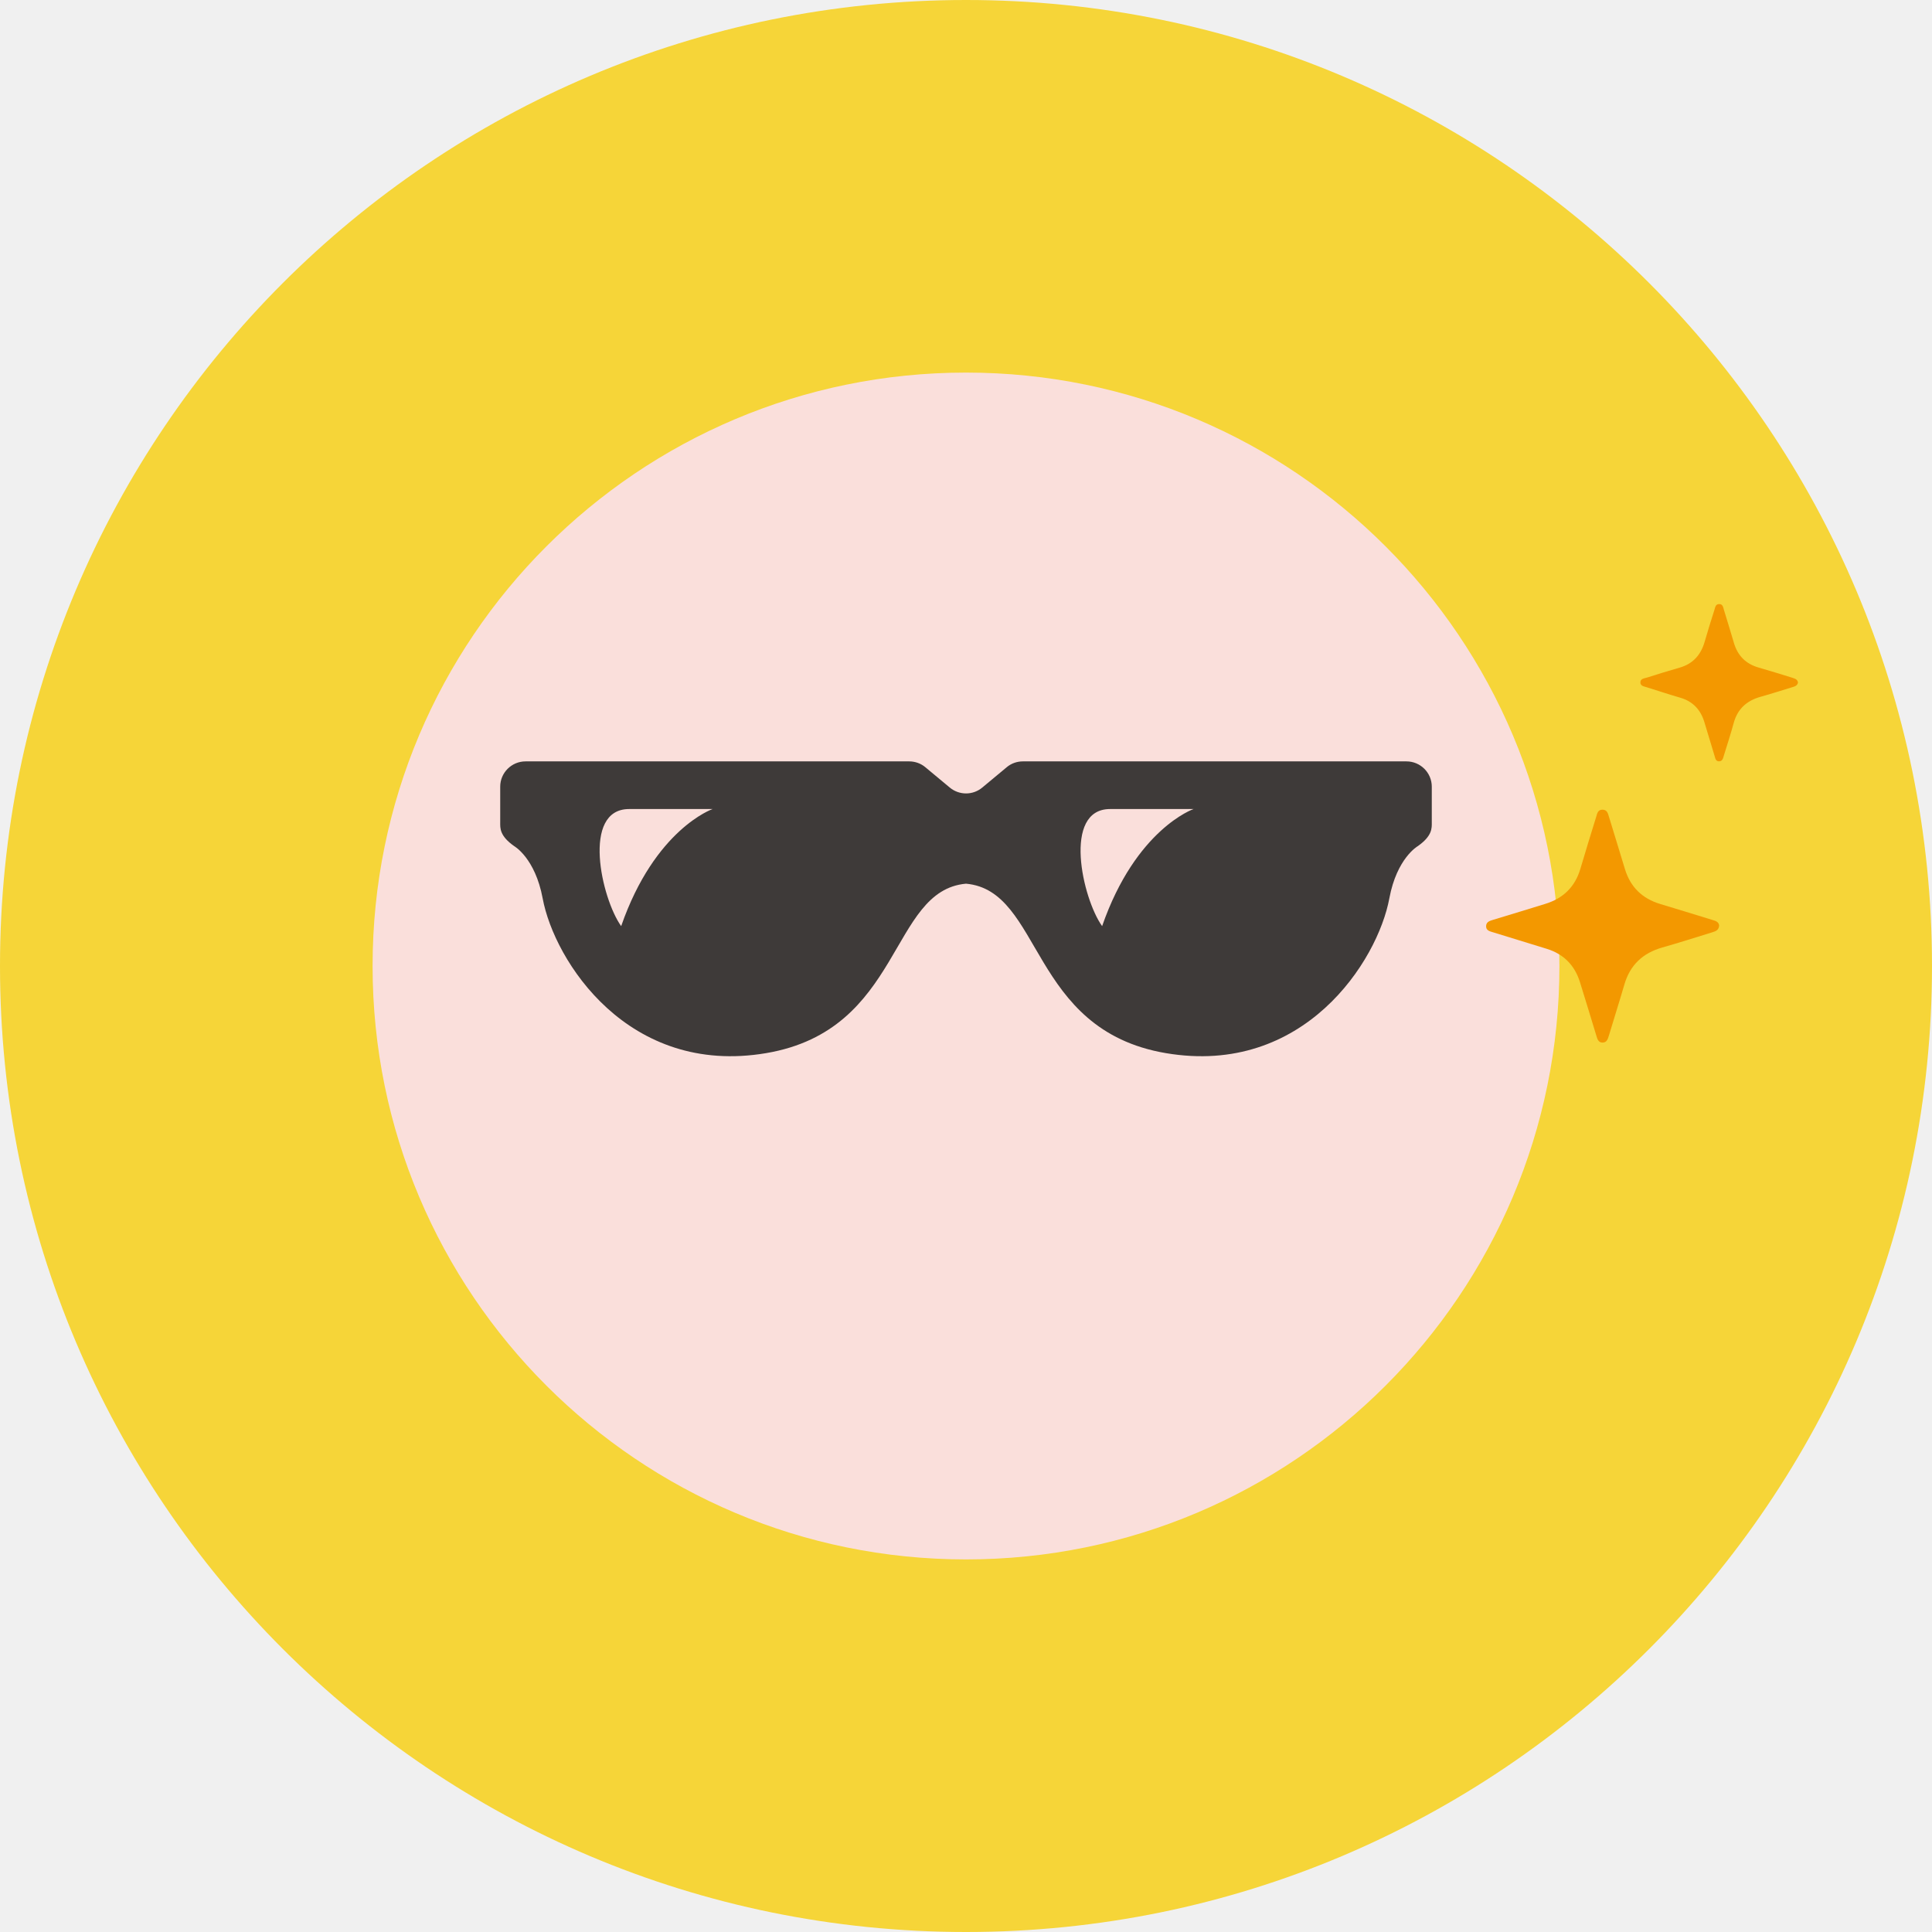
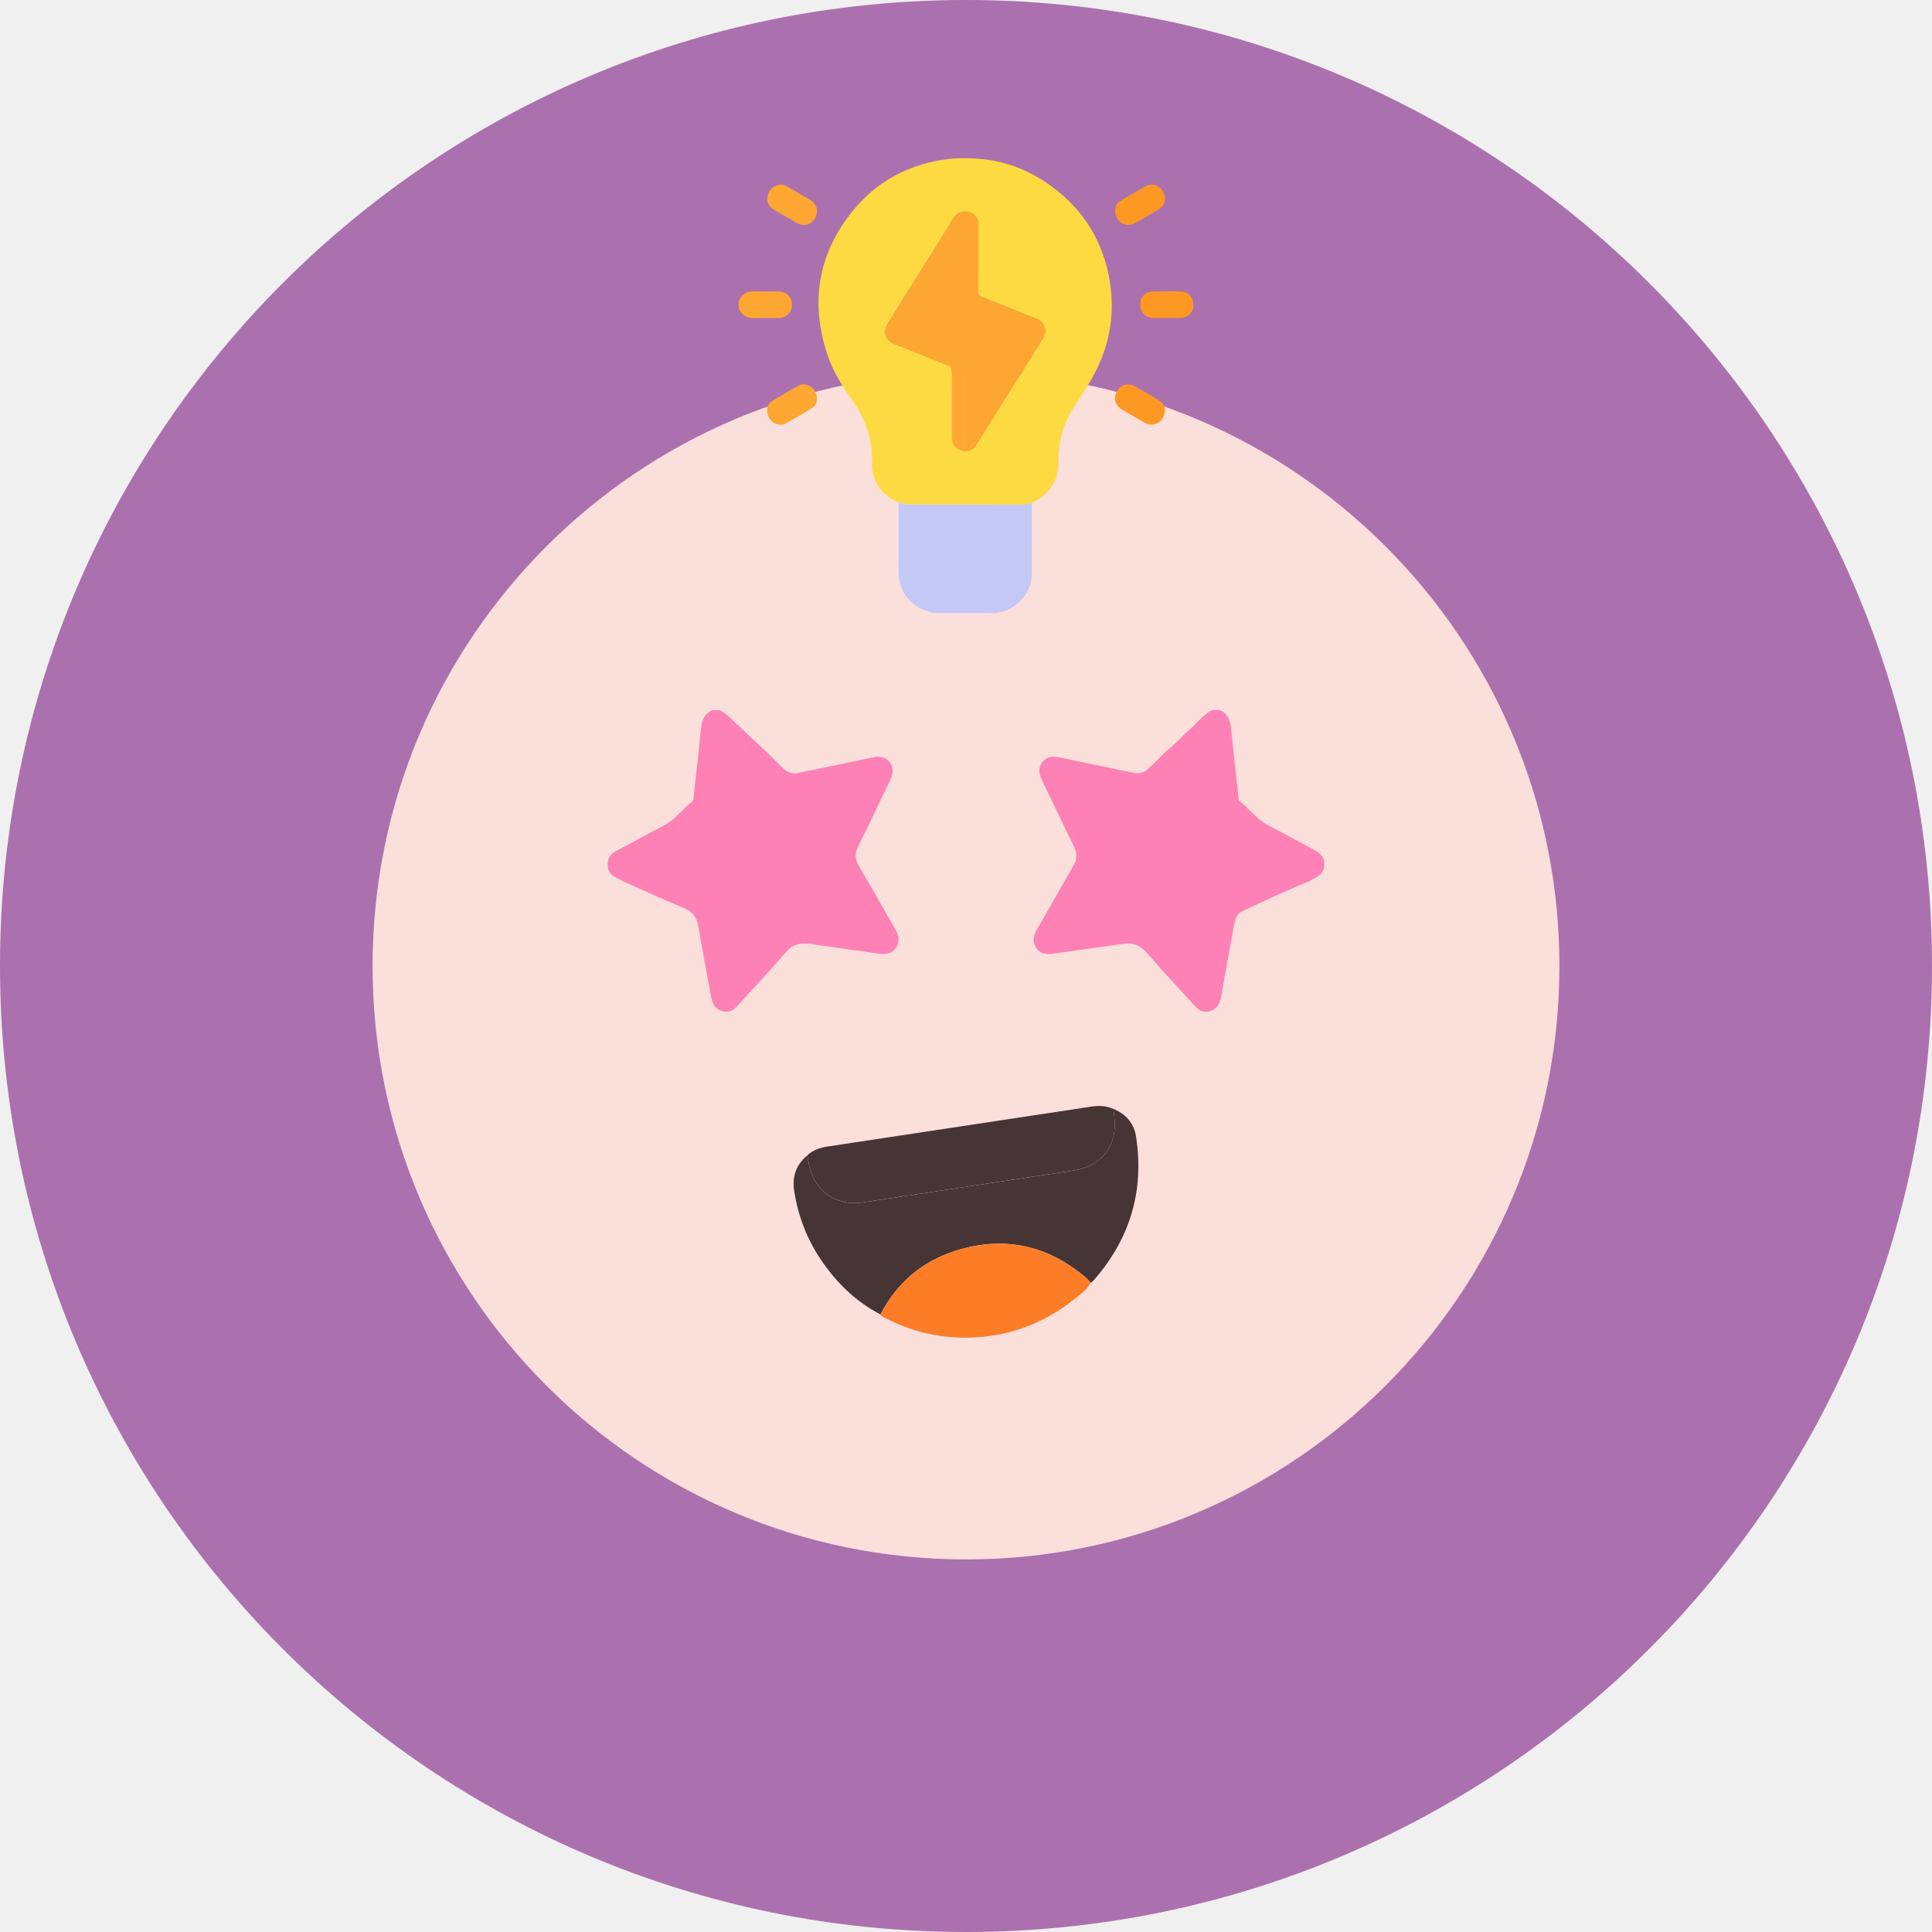
<svg xmlns="http://www.w3.org/2000/svg" version="1.1" id="圖層_1" x="0px" y="0px" viewBox="0 0 330 330" style="enable-background:new 0 0 330 330;" xml:space="preserve">
  <style type="text/css">
- 	.st0_ENTP{fill:#F6D538;}
- 	.st1_ENTP{fill:#FADFDB;}
- 	.st2_ENTP{fill:#3E3A39;}
- 	.st3_ENTP{fill:#F39800;}
+ 	.st0{fill:#33A574;}
+ 	.st1{fill:#FADFDB;}
+ 	.st2{fill:#AB71AE;}
+ 	.st3{fill:#FADFDB;stroke:#3E3A39;stroke-width:13;stroke-linecap:round;stroke-linejoin:round;stroke-miterlimit:10;}
+ 	.st4{fill:#FADFDB;stroke:#3E3A39;stroke-width:12.021;stroke-linecap:round;stroke-linejoin:round;stroke-miterlimit:10;}
+ 	.st5{fill:#3E3A39;}
+ 	.st6{fill:#F1BC52;}
+ 	.st7{fill:#F39800;}
+ 	.st8{fill:#473535;}
+ 	.st9{fill:#FD7D27;}
+ 	.st10{fill:#FEFEFE;}
+ 	.st11{fill:#FD81B5;}
+ 	.st12{fill:#595757;}
+ 	.st13{fill:#8B8995;}
+ 	.st14{fill:#FFFFFF;}
+ 	.st15{fill:#3ABFF7;}
+ 	.st16{fill:#3E3A39;stroke:#3E3A39;stroke-width:8;stroke-miterlimit:10;}
+ 	.st17{fill:#FEBF7B;}
+ 	.st18{fill:#9C511F;}
+ 	.st19{fill:#E72423;}
+ 	.st20{fill:#A35928;}
+ 	.st21{fill:#DC2121;}
+ 	.st22{fill:#F5F4F5;}
+ 	.st23{fill:#F5F4F6;}
+ 	.st24{fill:#F6F1F2;}
+ 	.st25{fill:#D5A88A;}
+ 	.st26{fill:#804F43;}
+ 	.st27{fill:#F3F5F7;}
+ 	.st28{fill:#FDFEFD;}
+ 	.st29{fill:#5BC266;}
+ 	.st30{fill:#727171;}
+ 	.st31{fill:#006934;}
+ 	.st32{fill:#8FC31F;}
+ 	.st33{fill:#7789A3;}
+ 	.st34{fill:#FDFDFC;}
+ 	.st35{fill:#E8E153;}
+ 	.st36{fill:#C4C8F6;}
+ 	.st37{fill:#FDA732;}
+ 	.st38{fill:#FDDA41;}
+ 	.st39{fill:#FD9923;}
+ 	.st40{fill:none;stroke:#7E318E;stroke-width:4.252;stroke-linecap:round;stroke-linejoin:round;stroke-miterlimit:10;}
+ 	.st41{fill:#FEB643;}
+ 	.st42{fill:#994C0F;}
+ 	.st43{fill:#713708;}
+ 	.st44{clip-path:url(#SVGID_2_);fill:#FD7D27;}
</style>
-   <circle class="st0_ENTP" cx="165" cy="165" r="165" />
+   <circle class="st2" cx="165" cy="165" r="165" />
  <g>
-     <circle class="st1_ENTP" cx="165" cy="165" r="101.36" />
+     <circle class="st1" cx="165" cy="165" r="101.36" />
    <g>
-       <path class="st2_ENTP" d="M244.56,140.47v-6.1c0-2.38-1.94-4.32-4.33-4.32h-2.92h-62.59c-1.02,0-2,0.35-2.77,1l-4.17,3.47    c-1.6,1.34-3.94,1.34-5.55,0l-4.17-3.47c-0.77-0.65-1.76-1-2.77-1H92.69h-2.92c-2.39,0-4.33,1.94-4.33,4.32v6.1    c0,0.94-0.14,2.29,2.41,4.07c0,0,3.56,2.03,4.84,8.9c1.98,10.69,14.6,30.45,38.19,26.44c23.34-3.97,21.01-27.77,34.12-28.94    c13.11,1.17,10.78,24.97,34.12,28.94c23.6,4.01,36.21-15.75,38.19-26.44c1.28-6.87,4.84-8.9,4.84-8.9    C244.69,142.76,244.56,141.41,244.56,140.47z M106.1,158.19c-3.39-4.75-6.79-20,1.36-20s14.26,0,14.26,0    S111.87,141.58,106.1,158.19z M188.25,158.19c-3.39-4.75-6.79-20,1.36-20c8.14,0,14.26,0,14.26,0S194.02,141.58,188.25,158.19z" />
+       <path class="st11" d="M223.61,150.53c-3.86,1.57-7.64,3.33-11.4,5.11c-0.98,0.46-1.23,1.38-1.41,2.34    c-0.75,4.09-1.51,8.19-2.23,12.29c-0.21,1.2-0.71,2.1-1.95,2.45c-1.22,0.34-2-0.29-2.77-1.15c-2.67-2.98-5.44-5.87-8.05-8.9    c-1.15-1.33-2.45-1.67-4.07-1.44c-3.91,0.56-7.83,1.1-11.75,1.65c-1.16,0.16-2.27,0.11-2.99-0.98c-0.73-1.1-0.45-2.15,0.18-3.24    c2.12-3.64,4.17-7.32,6.27-10.96c0.6-1.04,0.54-2,0.02-3.05c-1.83-3.75-3.6-7.52-5.43-11.27c-0.54-1.11-0.79-2.21,0.05-3.25    c0.8-0.99,1.87-0.98,3.05-0.73c4.15,0.9,8.32,1.71,12.47,2.59c0.89,0.19,1.69,0.06,2.32-0.5c1.14-1.01,2.18-2.12,3.27-3.18    c1.46-1.08,2.61-2.49,3.98-3.67c1.3-1.12,2.32-2.56,3.9-3.36c0.41,0,0.83,0,1.24,0c1.41,0.58,1.82,1.75,1.96,3.15    c0.38,3.81,0.82,7.62,1.24,11.42c0.04,0.37-0.02,0.78,0.3,1.04c1.62,1.33,2.87,3.07,4.78,4.06c2.63,1.37,5.22,2.81,7.84,4.2    c1.05,0.56,1.83,1.25,1.78,2.57c-0.05,1.25-0.8,1.92-1.86,2.37C224.09,150.22,223.86,150.39,223.61,150.53z" />
+       <path class="st11" d="M106.41,150.53c-0.36-0.19-0.72-0.39-1.08-0.57c-0.92-0.45-1.5-1.13-1.54-2.2    c-0.04-1.12,0.49-1.88,1.45-2.39c2.72-1.46,5.43-2.94,8.17-4.38c1.91-1,3.16-2.76,4.79-4.07c0.32-0.26,0.26-0.67,0.3-1.04    c0.42-3.81,0.86-7.62,1.24-11.43c0.14-1.4,0.54-2.57,1.96-3.15c0.41,0,0.83,0,1.24,0c0.73,0.32,1.29,0.86,1.86,1.4    c2,1.89,4.02,3.76,6.03,5.64c0.96,0.96,1.92,1.93,2.9,2.88c0.76,0.73,1.62,1.02,2.71,0.79c4.19-0.89,8.4-1.72,12.59-2.62    c1.15-0.25,2.16-0.18,2.92,0.77c0.79,1,0.6,2.06,0.08,3.14c-1.84,3.79-3.63,7.6-5.49,11.37c-0.57,1.16-0.47,2.16,0.17,3.26    c2.11,3.6,4.15,7.23,6.23,10.84c0.6,1.04,0.8,2.09,0.09,3.14c-0.7,1.04-1.75,1.14-2.87,0.98c-3.92-0.55-7.83-1.09-11.74-1.66    c-1.65-0.24-3,0.04-4.19,1.43c-2.63,3.06-5.43,5.99-8.13,9c-0.74,0.83-1.53,1.37-2.69,1.05c-1.18-0.33-1.72-1.18-1.93-2.33    c-0.73-4.05-1.52-8.1-2.2-12.16c-0.26-1.6-1.03-2.54-2.54-3.16C113.25,153.63,109.84,152.05,106.41,150.53z" />
+     </g>
+     <g>
+       <path class="st8" d="M190.19,189.42c2.14,0.87,3.51,2.46,3.85,4.7c1.45,9.39-1.07,17.63-7.37,24.72c-0.1,0.11-0.25,0.18-0.37,0.26    c-0.26-0.28-0.5-0.6-0.79-0.84c-6.7-5.71-14.3-7.27-22.62-4.51c-5.57,1.85-9.78,5.49-12.49,10.76c-4.15-2.13-7.39-5.29-10.01-9.09    c-2.5-3.62-4.05-7.62-4.73-11.96c-0.38-2.44,0.28-4.51,2.23-6.1c0.1,0.53,0.2,1.06,0.3,1.59c0.85,4.4,4.53,7.05,8.97,6.46    c0.77-0.1,1.53-0.23,2.29-0.34c11.31-1.71,22.63-3.42,33.94-5.14c4.88-0.74,7.61-4.45,6.92-9.35    C190.26,190.19,190.23,189.81,190.19,189.42z" />
+       <path class="st8" d="M190.19,189.42c0.04,0.38,0.07,0.77,0.12,1.15c0.69,4.9-2.03,8.61-6.92,9.35    c-11.31,1.72-22.63,3.43-33.94,5.14c-0.76,0.12-1.53,0.24-2.29,0.34c-4.44,0.59-8.12-2.06-8.97-6.46c-0.1-0.53-0.2-1.06-0.3-1.59    c0.96-0.92,2.17-1.32,3.44-1.51c15.04-2.28,30.08-4.56,45.12-6.83C187.73,188.83,188.99,188.86,190.19,189.42z" />
+       <path class="st9" d="M150.4,224.52c2.72-5.27,6.93-8.91,12.49-10.76c8.32-2.76,15.92-1.19,22.62,4.51    c0.29,0.25,0.52,0.56,0.79,0.84c-0.73,1.32-1.97,2.15-3.1,3.04c-4.54,3.54-9.71,5.67-15.42,6.2c-5.71,0.53-11.21-0.47-16.35-3.12    C151.06,225.05,150.63,224.92,150.4,224.52z" />
    </g>
  </g>
-   <path class="st3_ENTP" d="M293.64,158.08c-0.05,0.83-0.63,0.99-1.19,1.17c-2.84,0.87-5.66,1.78-8.52,2.59c-3.33,0.95-5.51,2.99-6.48,6.34  c-0.84,2.89-1.76,5.76-2.62,8.64c-0.19,0.62-0.35,1.27-1.13,1.26c-0.72-0.01-0.87-0.65-1.04-1.21c-0.93-3.04-1.84-6.08-2.79-9.11  c-0.9-2.89-2.79-4.81-5.69-5.7c-3.03-0.93-6.07-1.86-9.1-2.8c-0.59-0.18-1.3-0.31-1.24-1.13c0.05-0.7,0.66-0.85,1.23-1.03  c2.96-0.89,5.92-1.8,8.87-2.71c3.07-0.94,5.1-2.91,6.01-6.02c0.87-2.97,1.79-5.92,2.7-8.87c0.16-0.53,0.26-1.19,1.04-1.2  c0.83-0.01,0.96,0.65,1.14,1.24c0.9,2.96,1.82,5.91,2.71,8.87c0.93,3.1,2.96,5.07,6.04,6c2.96,0.89,5.91,1.8,8.87,2.71  C293.01,157.29,293.58,157.44,293.64,158.08z" />
-   <path class="st3_ENTP" d="M307.11,116.54c-0.07,0.55-0.5,0.7-0.95,0.83c-1.81,0.54-3.6,1.14-5.42,1.64c-2.38,0.66-3.95,2.07-4.61,4.48  c-0.51,1.87-1.11,3.71-1.68,5.56c-0.13,0.44-0.23,0.97-0.8,0.99c-0.61,0.03-0.67-0.55-0.8-0.97c-0.58-1.89-1.15-3.79-1.72-5.69  c-0.64-2.15-1.97-3.59-4.17-4.22c-1.9-0.55-3.78-1.18-5.68-1.77c-0.49-0.15-1.1-0.22-1.09-0.85c0.02-0.65,0.69-0.66,1.15-0.81  c1.84-0.59,3.69-1.16,5.55-1.69c2.3-0.66,3.65-2.2,4.29-4.46c0.52-1.82,1.09-3.62,1.66-5.42c0.13-0.42,0.18-0.97,0.8-0.98  c0.63-0.01,0.68,0.54,0.81,0.96c0.59,1.89,1.15,3.79,1.72,5.69c0.64,2.16,2.02,3.56,4.2,4.19c1.9,0.55,3.8,1.13,5.69,1.72  C306.46,115.89,306.97,115.95,307.11,116.54z" />
+   <g>
+     <path class="st36" d="M159.4,104.69c-0.85-0.35-1.77-0.45-2.58-0.97c-2.26-1.44-3.33-3.49-3.33-6.14c0-3.91,0.02-7.83,0.02-11.74   c0.59,0.11,1.18,0.32,1.77,0.32c3.19,0.03,6.38,0.01,9.57,0c2.32,0.01,4.63,0.02,6.95,0.02c1.48,0,2.97,0.13,4.42-0.31   c0,4.14,0.03,8.28,0,12.42c-0.02,2.86-2.49,5.71-5.35,6.25c-0.15,0.03-0.31,0.01-0.41,0.16   C166.78,104.69,163.09,104.69,159.4,104.69z" />
+     <path class="st37" d="M126.18,51.44c0.55-1.32,1.56-1.77,2.95-1.68c1.26,0.08,2.53,0.01,3.79,0.02c1.43,0.01,2.37,0.95,2.35,2.31   c-0.02,1.34-0.94,2.22-2.35,2.23c-1.24,0.01-2.48-0.06-3.71,0.02c-1.41,0.09-2.46-0.33-3.03-1.69   C126.18,52.25,126.18,51.85,126.18,51.44z" />
+     <path class="st38" d="M176.22,85.87c-1.45,0.44-2.94,0.31-4.42,0.31c-2.32,0-4.63-0.01-6.95-0.02c0-3.02,0-6.05-0.01-9.07   c0.84-0.03,1.48-0.34,1.94-1.09c2.1-3.38,4.22-6.75,6.33-10.13c1.68-2.69,3.37-5.38,5.03-8.08c0.77-1.25,0.28-2.77-1-3.29   c-3.11-1.25-6.21-2.52-9.33-3.74c-0.55-0.21-0.71-0.47-0.71-1.04c0.02-3.74,0.01-7.48,0.01-11.22c0-1.42-0.81-2.27-2.27-2.38   c0-3.03,0-6.05,0-9.08c5.58-0.08,10.58,1.64,15.01,4.96c5.28,3.96,8.53,9.24,9.66,15.74c1.06,6.09-0.05,11.84-3.18,17.18   c-0.88,1.5-1.79,2.99-2.76,4.44c-2.02,2.99-2.84,6.3-2.82,9.88c0.01,2.13-0.84,3.92-2.43,5.34   C177.72,85.14,176.96,85.49,176.22,85.87z" />
+     <path class="st38" d="M164.85,77.08c0,3.02,0,6.05,0.01,9.07c-3.19,0-6.38,0.03-9.57,0c-0.59-0.01-1.18-0.21-1.77-0.32   c-2.19-0.93-3.74-2.44-4.36-4.79c-0.15-0.56-0.25-1.13-0.22-1.72c0.2-3.93-0.96-7.44-3.18-10.67c-1.7-2.47-3.39-4.98-4.36-7.86   c-3.09-9.11-1.72-17.48,4.4-24.94c3.58-4.36,8.22-7.1,13.74-8.28c1.75-0.37,3.53-0.6,5.33-0.53c0,3.03,0,6.05,0,9.08l0,0.01   c-1-0.02-1.64,0.52-2.12,1.33c-0.59,1-1.2,1.98-1.82,2.96c-3.07,4.92-6.16,9.82-9.22,14.74c-0.99,1.59-0.53,2.94,1.2,3.63   c2.99,1.21,5.98,2.41,8.99,3.59c0.52,0.2,0.72,0.48,0.71,1.06c-0.03,3.74-0.02,7.48-0.01,11.22c0,1.41,0.86,2.3,2.28,2.39   L164.85,77.08z" />
+     <path class="st37" d="M133.28,72.54c-0.98,0-1.82-0.67-2.14-1.72c-0.29-0.95-0.03-1.85,0.83-2.38c1.44-0.89,2.9-1.74,4.38-2.54   c1.02-0.55,2.19-0.13,2.81,0.88c0.63,1.02,0.52,2.29-0.44,2.91c-1.5,0.97-3.08,1.81-4.64,2.7   C133.85,72.54,133.56,72.54,133.28,72.54z" />
+     <path class="st39" d="M196.65,72.54c-0.4,0.03-0.79-0.14-1.17-0.36c-1.25-0.72-2.49-1.43-3.73-2.16c-1.3-0.77-1.65-1.99-0.94-3.2   c0.7-1.18,1.91-1.48,3.2-0.74c1.34,0.76,2.68,1.51,3.98,2.33c0.89,0.55,1.16,1.45,0.86,2.44   C198.53,71.88,197.69,72.55,196.65,72.54z" />
+     <path class="st37" d="M133.35,31.56c0.42-0.03,0.84,0.15,1.23,0.38c1.22,0.7,2.45,1.4,3.67,2.12c1.3,0.76,1.66,1.99,0.96,3.21   c-0.69,1.19-1.91,1.49-3.19,0.76c-1.34-0.76-2.68-1.52-3.98-2.32c-0.89-0.55-1.18-1.45-0.88-2.43   C131.48,32.22,132.31,31.56,133.35,31.56z" />
+     <path class="st39" d="M190.48,36.06c-0.02-0.8,0.33-1.42,1.01-1.82c1.39-0.82,2.77-1.64,4.19-2.42c1.08-0.59,2.29-0.21,2.94,0.87   c0.65,1.08,0.44,2.33-0.61,2.99c-1.41,0.88-2.84,1.73-4.32,2.5C192.2,38.94,190.49,37.78,190.48,36.06z" />
+     <path class="st39" d="M199.26,54.32c-0.76,0-1.51,0.02-2.27,0c-1.33-0.03-2.23-0.96-2.23-2.26c-0.01-1.31,0.89-2.26,2.22-2.28   c1.54-0.02,3.08-0.02,4.62,0c1.33,0.02,2.23,0.96,2.24,2.26c0.01,1.31-0.89,2.24-2.22,2.28C200.83,54.34,200.04,54.32,199.26,54.32   z" />
+     <path class="st37" d="M164.86,36.12c1.46,0.11,2.27,0.96,2.27,2.38c0,3.74,0.01,7.48-0.01,11.22c0,0.56,0.16,0.82,0.71,1.04   c3.12,1.21,6.22,2.49,9.33,3.74c1.29,0.52,1.77,2.04,1,3.29c-1.66,2.7-3.35,5.39-5.03,8.08c-2.11,3.38-4.23,6.74-6.33,10.13   c-0.46,0.75-1.11,1.06-1.94,1.09c0,0,0.01-0.01,0.01-0.01c0-13.65,0-27.29,0-40.94L164.86,36.12z" />
+     <path class="st37" d="M164.86,36.13c0,13.65,0,27.29,0,40.94c-1.42-0.09-2.28-0.98-2.28-2.39c0-3.74-0.02-7.48,0.01-11.22   c0-0.58-0.19-0.86-0.71-1.06c-3-1.18-5.99-2.38-8.99-3.59c-1.73-0.7-2.19-2.05-1.2-3.63c3.07-4.92,6.15-9.83,9.22-14.74   c0.61-0.98,1.23-1.97,1.82-2.96C163.23,36.65,163.86,36.11,164.86,36.13z" />
+   </g>
</svg>
